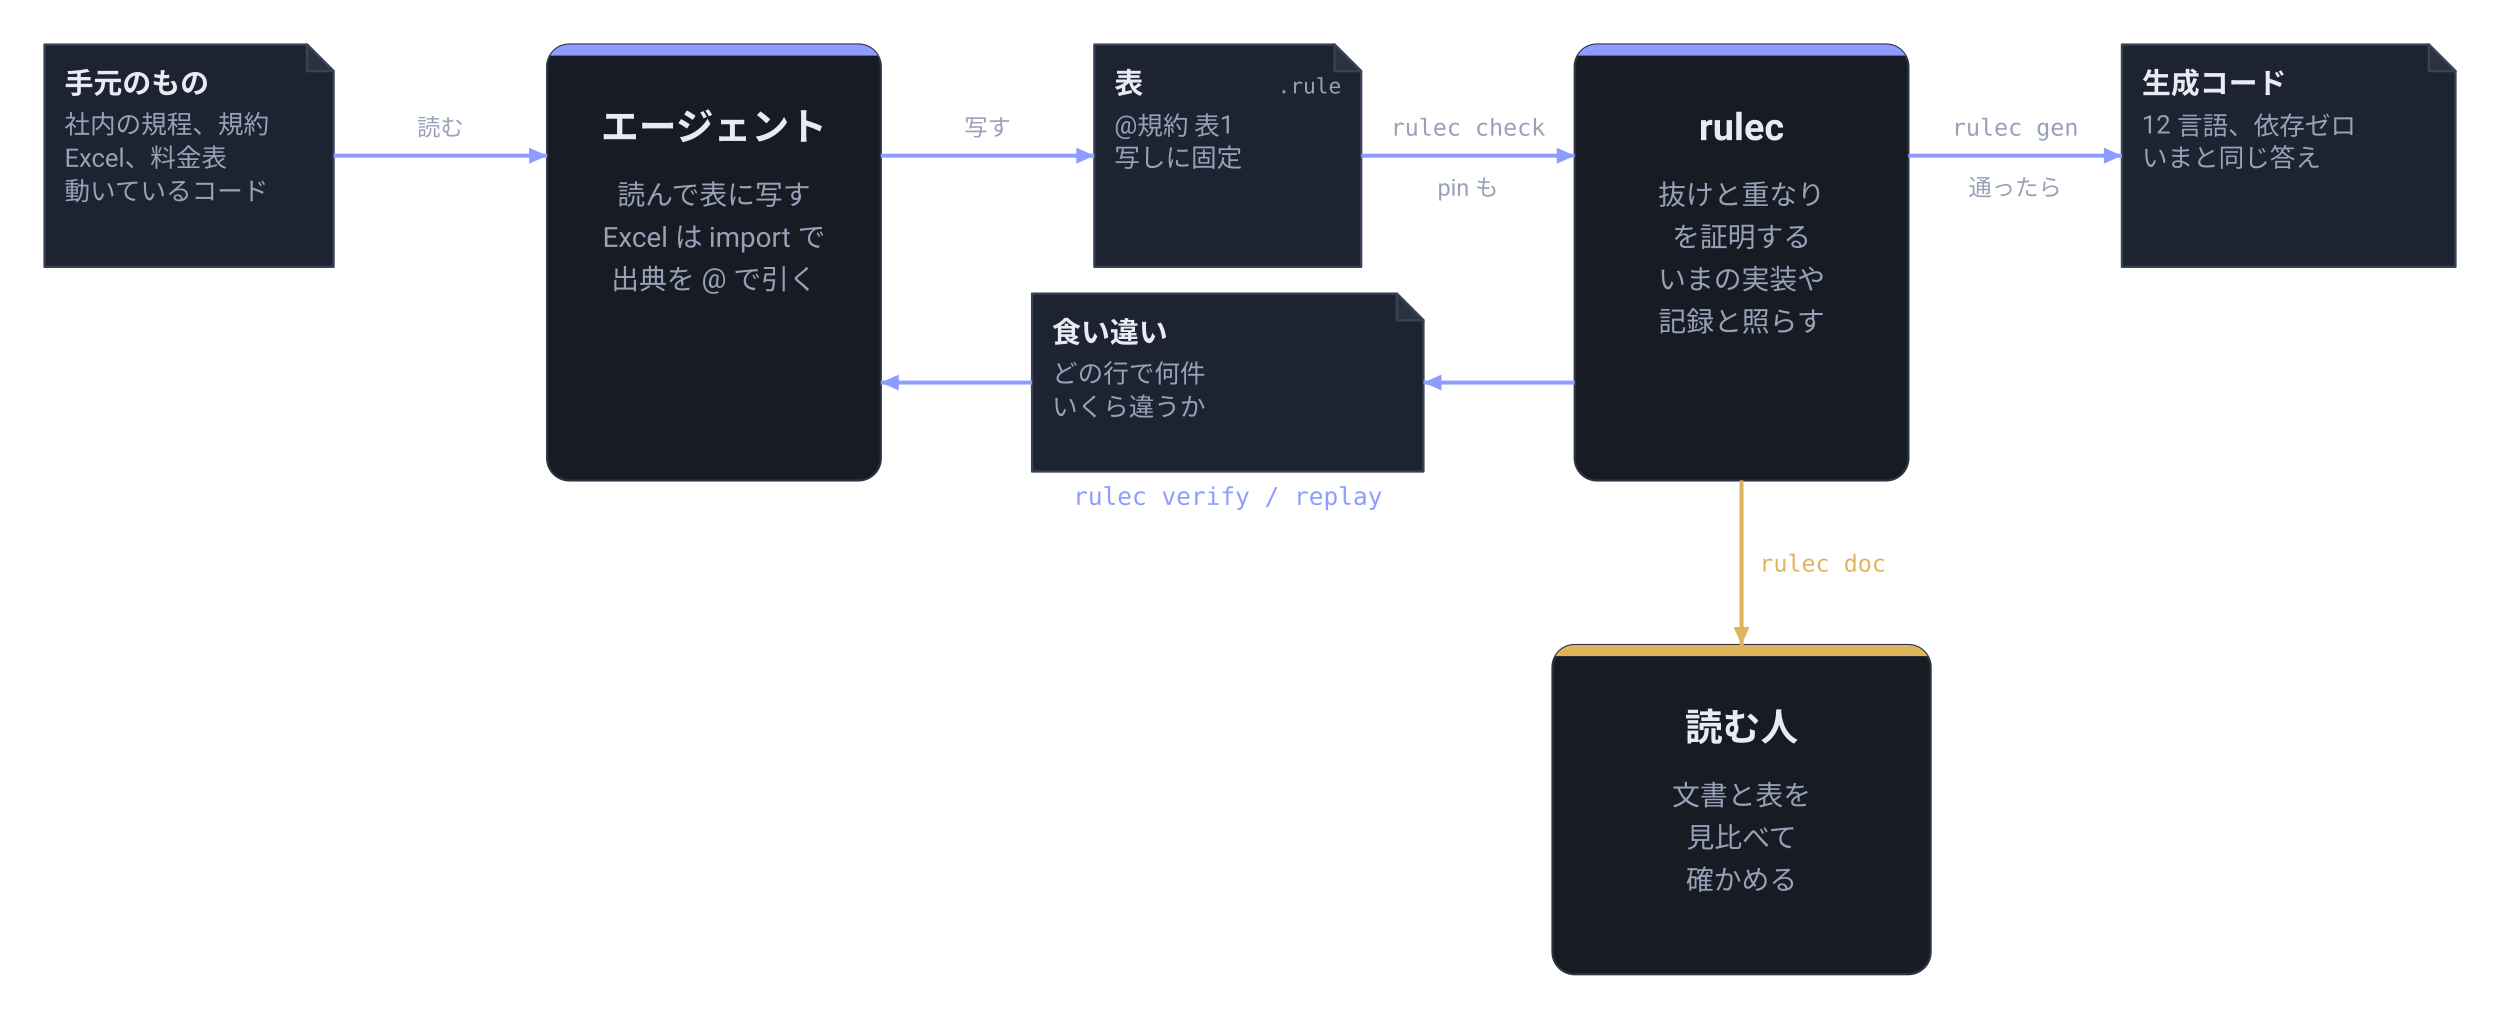
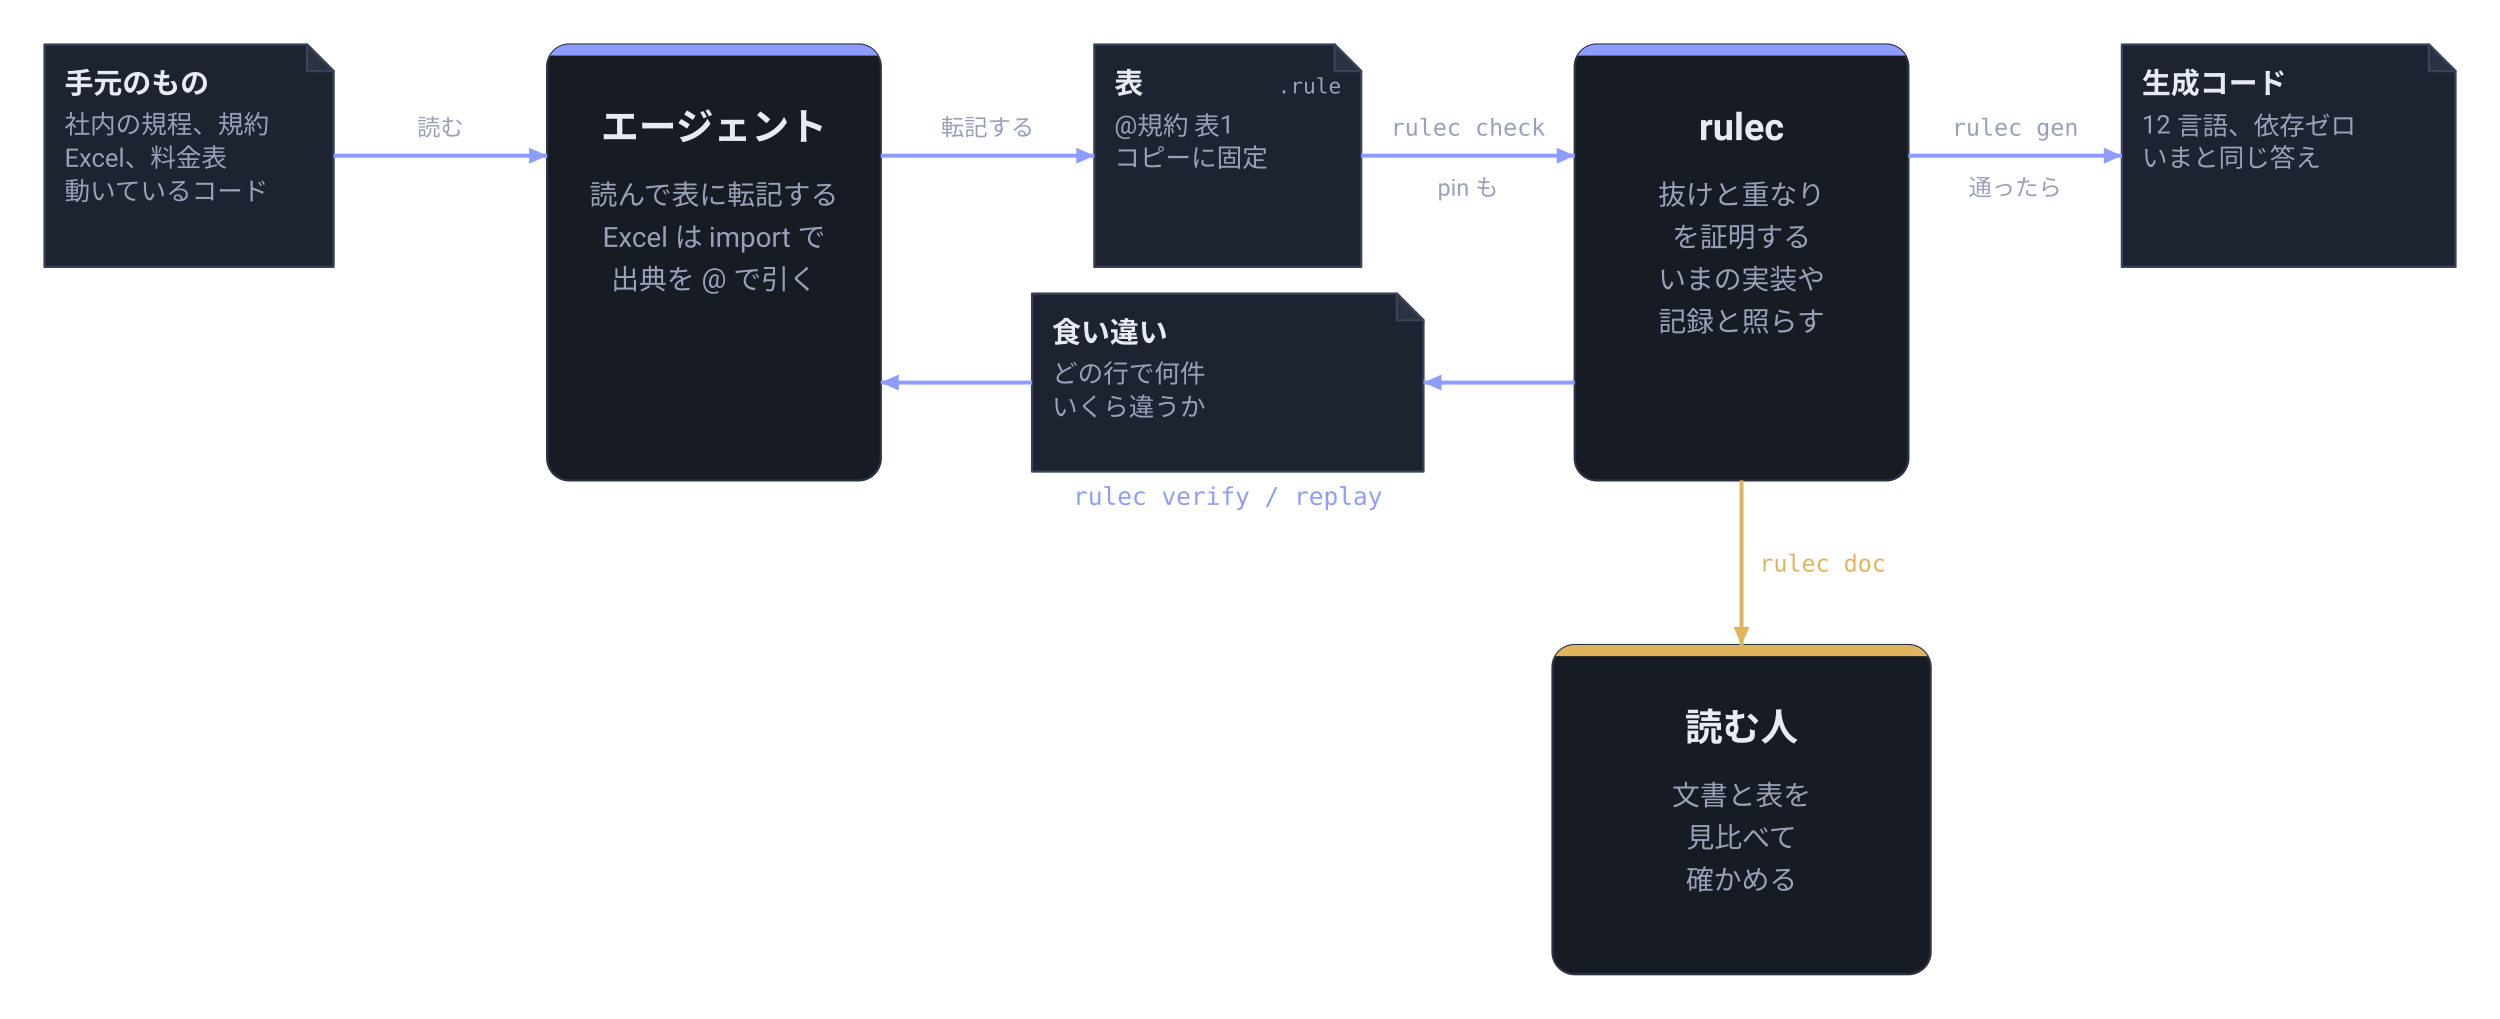
- <svg xmlns="http://www.w3.org/2000/svg" viewBox="0 0 1124 458" width="1124" height="458" role="img" aria-label="社内の規程や自社サービスの規約、Excel、動いているコードといった手元のものを、エージェントが表（.rule）に写す。Excel からは rulec import で下書きを起こし、文書は @ で表ごとに引用し、写しのハッシュに固定する。rulec が抜けと重なりを証明し、いま動いている実装や過去の記録と突き合わせて、食い違いをどの行で何件いくらかで返す。読む人は rulec doc の資料で文書と表を見比べる。通った表から12 言語に生成する。" font-family="-apple-system, BlinkMacSystemFont, &quot;Hiragino Sans&quot;, &quot;Noto Sans JP&quot;, &quot;Yu Gothic&quot;, Meiryo, &quot;Segoe UI&quot;, Roboto, sans-serif">
+ <svg xmlns="http://www.w3.org/2000/svg" viewBox="0 0 1124 458" width="1124" height="458" role="img" aria-label="社内の規程や自社サービスの規約、Excel、動いているコードといった手元のものを、エージェントが表（.rule）に転記する。Excel からは rulec import で下書きを起こし、文書は @ で表ごとに引用し、コピーのハッシュに固定する。rulec が抜けと重なりを証明し、いま動いている実装や過去の記録と突き合わせて、食い違いをどの行で何件いくらかで返す。読む人は rulec doc の資料で文書と表を見比べる。通った表から12 言語に生成する。" font-family="-apple-system, BlinkMacSystemFont, &quot;Hiragino Sans&quot;, &quot;Noto Sans JP&quot;, &quot;Yu Gothic&quot;, Meiryo, &quot;Segoe UI&quot;, Roboto, sans-serif">
  <defs>
    <marker id="head-neutral" viewBox="0 0 10 10" refX="9" refY="5" markerWidth="9" markerHeight="9" markerUnits="userSpaceOnUse" orient="auto">
      <path d="M0,1 L9,5 L0,9 Z" fill="#6b7590" />
    </marker>
    <marker id="head-accent" viewBox="0 0 10 10" refX="9" refY="5" markerWidth="9" markerHeight="9" markerUnits="userSpaceOnUse" orient="auto">
      <path d="M0,1 L9,5 L0,9 Z" fill="#8e9cff" />
    </marker>
    <marker id="head-human" viewBox="0 0 10 10" refX="9" refY="5" markerWidth="9" markerHeight="9" markerUnits="userSpaceOnUse" orient="auto">
      <path d="M0,1 L9,5 L0,9 Z" fill="#e0b45c" />
    </marker>
  </defs>
  <path d="M20,20.0 H138 L150,32.0 V120.0 H20 Z" fill="#1e2331" stroke="#3a4257" stroke-linejoin="round" />
  <path d="M138,20.0 V32.0 H150 Z" fill="#2b3242" stroke="#3a4257" stroke-linejoin="round" />
  <text x="29" y="42.0" font-size="13" font-weight="600" text-anchor="start" fill="#e8ebf4">手元のもの</text>
  <text x="29" y="60.0" font-size="11.5" font-weight="400" text-anchor="start" fill="#98a1b8">社内の規程、規約</text>
  <text x="29" y="75.0" font-size="11.5" font-weight="400" text-anchor="start" fill="#98a1b8">Excel、料金表</text>
  <text x="29" y="90.0" font-size="11.5" font-weight="400" text-anchor="start" fill="#98a1b8">動いているコード</text>
  <clipPath id="clip-1">
    <rect x="246" y="20" width="150" height="196" rx="10" />
  </clipPath>
  <rect x="246" y="20" width="150" height="196" rx="10" fill="#171b24" stroke="#2b3242" />
  <rect x="246" y="20" width="150" height="5" fill="#8e9cff" clip-path="url(#clip-1)" />
  <text x="321.0" y="63" font-size="17" font-weight="700" text-anchor="middle" fill="#e8ebf4">エージェント</text>
-   <text x="321.0" y="92" font-size="12.5" font-weight="400" text-anchor="middle" fill="#98a1b8">読んで表に写す</text>
+   <text x="321.0" y="92" font-size="12.5" font-weight="400" text-anchor="middle" fill="#98a1b8">読んで表に転記する</text>
  <text x="321.0" y="111" font-size="12.5" font-weight="400" text-anchor="middle" fill="#98a1b8">Excel は import で</text>
  <text x="321.0" y="130" font-size="12.5" font-weight="400" text-anchor="middle" fill="#98a1b8">出典を @ で引く</text>
  <path d="M492,20.0 H600 L612,32.0 V120.0 H492 Z" fill="#1e2331" stroke="#3a4257" stroke-linejoin="round" />
  <path d="M600,20.0 V32.0 H612 Z" fill="#2b3242" stroke="#3a4257" stroke-linejoin="round" />
  <text x="501" y="42.0" font-size="13" font-weight="600" text-anchor="start" fill="#e8ebf4">表</text>
  <text x="603" y="42.0" font-size="9.5" font-weight="400" text-anchor="end" fill="#98a1b8" font-family="ui-monospace, SFMono-Regular, Menlo, Consolas, monospace">.rule</text>
  <text x="501" y="60.0" font-size="11.5" font-weight="400" text-anchor="start" fill="#98a1b8">@規約 表1</text>
-   <text x="501" y="75.0" font-size="11.5" font-weight="400" text-anchor="start" fill="#98a1b8">写しに固定</text>
+   <text x="501" y="75.0" font-size="11.5" font-weight="400" text-anchor="start" fill="#98a1b8">コピーに固定</text>
  <clipPath id="clip-3">
    <rect x="708" y="20" width="150" height="196" rx="10" />
  </clipPath>
  <rect x="708" y="20" width="150" height="196" rx="10" fill="#171b24" stroke="#2b3242" />
  <rect x="708" y="20" width="150" height="5" fill="#8e9cff" clip-path="url(#clip-3)" />
  <text x="783.0" y="63" font-size="17" font-weight="700" text-anchor="middle" fill="#e8ebf4">rulec</text>
  <text x="783.0" y="92" font-size="12.5" font-weight="400" text-anchor="middle" fill="#98a1b8">抜けと重なり</text>
  <text x="783.0" y="111" font-size="12.5" font-weight="400" text-anchor="middle" fill="#98a1b8">を証明する</text>
  <text x="783.0" y="130" font-size="12.5" font-weight="400" text-anchor="middle" fill="#98a1b8">いまの実装や</text>
  <text x="783.0" y="149" font-size="12.5" font-weight="400" text-anchor="middle" fill="#98a1b8">記録と照らす</text>
  <path d="M954,20.0 H1092 L1104,32.0 V120.0 H954 Z" fill="#1e2331" stroke="#3a4257" stroke-linejoin="round" />
  <path d="M1092,20.0 V32.0 H1104 Z" fill="#2b3242" stroke="#3a4257" stroke-linejoin="round" />
  <text x="963" y="42.0" font-size="13" font-weight="600" text-anchor="start" fill="#e8ebf4">生成コード</text>
  <text x="963" y="60.0" font-size="11.5" font-weight="400" text-anchor="start" fill="#98a1b8">12 言語、依存ゼロ</text>
  <text x="963" y="75.0" font-size="11.5" font-weight="400" text-anchor="start" fill="#98a1b8">いまと同じ答え</text>
  <line x1="150" y1="70" x2="246" y2="70" stroke="#8e9cff" stroke-width="1.8" marker-end="url(#head-accent)" />
  <text x="198.0" y="61" font-size="10.5" font-weight="400" text-anchor="middle" fill="#98a1b8">読む</text>
  <line x1="396" y1="70" x2="492" y2="70" stroke="#8e9cff" stroke-width="1.8" marker-end="url(#head-accent)" />
-   <text x="444.0" y="61" font-size="10.5" font-weight="400" text-anchor="middle" fill="#98a1b8">写す</text>
+   <text x="444.0" y="61" font-size="10.5" font-weight="400" text-anchor="middle" fill="#98a1b8">転記する</text>
  <line x1="612" y1="70" x2="708" y2="70" stroke="#8e9cff" stroke-width="1.8" marker-end="url(#head-accent)" />
  <text x="660.0" y="61" font-size="10.5" font-weight="400" text-anchor="middle" fill="#98a1b8" font-family="ui-monospace, SFMono-Regular, Menlo, Consolas, monospace">rulec check</text>
  <text x="660.0" y="88" font-size="10.5" font-weight="400" text-anchor="middle" fill="#98a1b8">pin も</text>
  <line x1="858" y1="70" x2="954" y2="70" stroke="#8e9cff" stroke-width="1.8" marker-end="url(#head-accent)" />
  <text x="906.0" y="61" font-size="10.5" font-weight="400" text-anchor="middle" fill="#98a1b8" font-family="ui-monospace, SFMono-Regular, Menlo, Consolas, monospace">rulec gen</text>
  <text x="906.0" y="88" font-size="10.5" font-weight="400" text-anchor="middle" fill="#98a1b8">通ったら</text>
  <path d="M464.0,132 H628.0 L640.0,144 V212 H464.0 Z" fill="#1e2331" stroke="#3a4257" stroke-linejoin="round" />
  <path d="M628.0,132 V144 H640.0 Z" fill="#2b3242" stroke="#3a4257" stroke-linejoin="round" />
  <text x="473.0" y="154" font-size="13" font-weight="600" text-anchor="start" fill="#e8ebf4">食い違い</text>
  <text x="473.0" y="172" font-size="11.5" font-weight="400" text-anchor="start" fill="#98a1b8">どの行で何件</text>
  <text x="473.0" y="187" font-size="11.5" font-weight="400" text-anchor="start" fill="#98a1b8">いくら違うか</text>
  <line x1="708" y1="172" x2="640.0" y2="172" stroke="#8e9cff" stroke-width="1.8" marker-end="url(#head-accent)" />
  <line x1="464.0" y1="172" x2="396" y2="172" stroke="#8e9cff" stroke-width="1.8" marker-end="url(#head-accent)" />
  <text x="552.0" y="227" font-size="11" font-weight="400" text-anchor="middle" fill="#8e9cff" font-family="ui-monospace, SFMono-Regular, Menlo, Consolas, monospace">rulec verify / replay</text>
  <clipPath id="clip-person">
    <rect x="698.0" y="290" width="170" height="148" rx="10" />
  </clipPath>
  <rect x="698.0" y="290" width="170" height="148" rx="10" fill="#171b24" stroke="#2b3242" />
  <rect x="698.0" y="290" width="170" height="5" fill="#e0b45c" clip-path="url(#clip-person)" />
  <text x="783.0" y="333" font-size="17" font-weight="700" text-anchor="middle" fill="#e8ebf4">読む人</text>
  <text x="783.0" y="362" font-size="12.5" font-weight="400" text-anchor="middle" fill="#98a1b8">文書と表を</text>
  <text x="783.0" y="381" font-size="12.5" font-weight="400" text-anchor="middle" fill="#98a1b8">見比べて</text>
  <text x="783.0" y="400" font-size="12.5" font-weight="400" text-anchor="middle" fill="#98a1b8">確かめる</text>
  <line x1="783.0" y1="216" x2="783.0" y2="290" stroke="#e0b45c" stroke-width="1.8" marker-end="url(#head-human)" />
  <text x="791.0" y="257.0" font-size="10.5" font-weight="400" text-anchor="start" fill="#e0b45c" font-family="ui-monospace, SFMono-Regular, Menlo, Consolas, monospace">rulec doc</text>
</svg>
